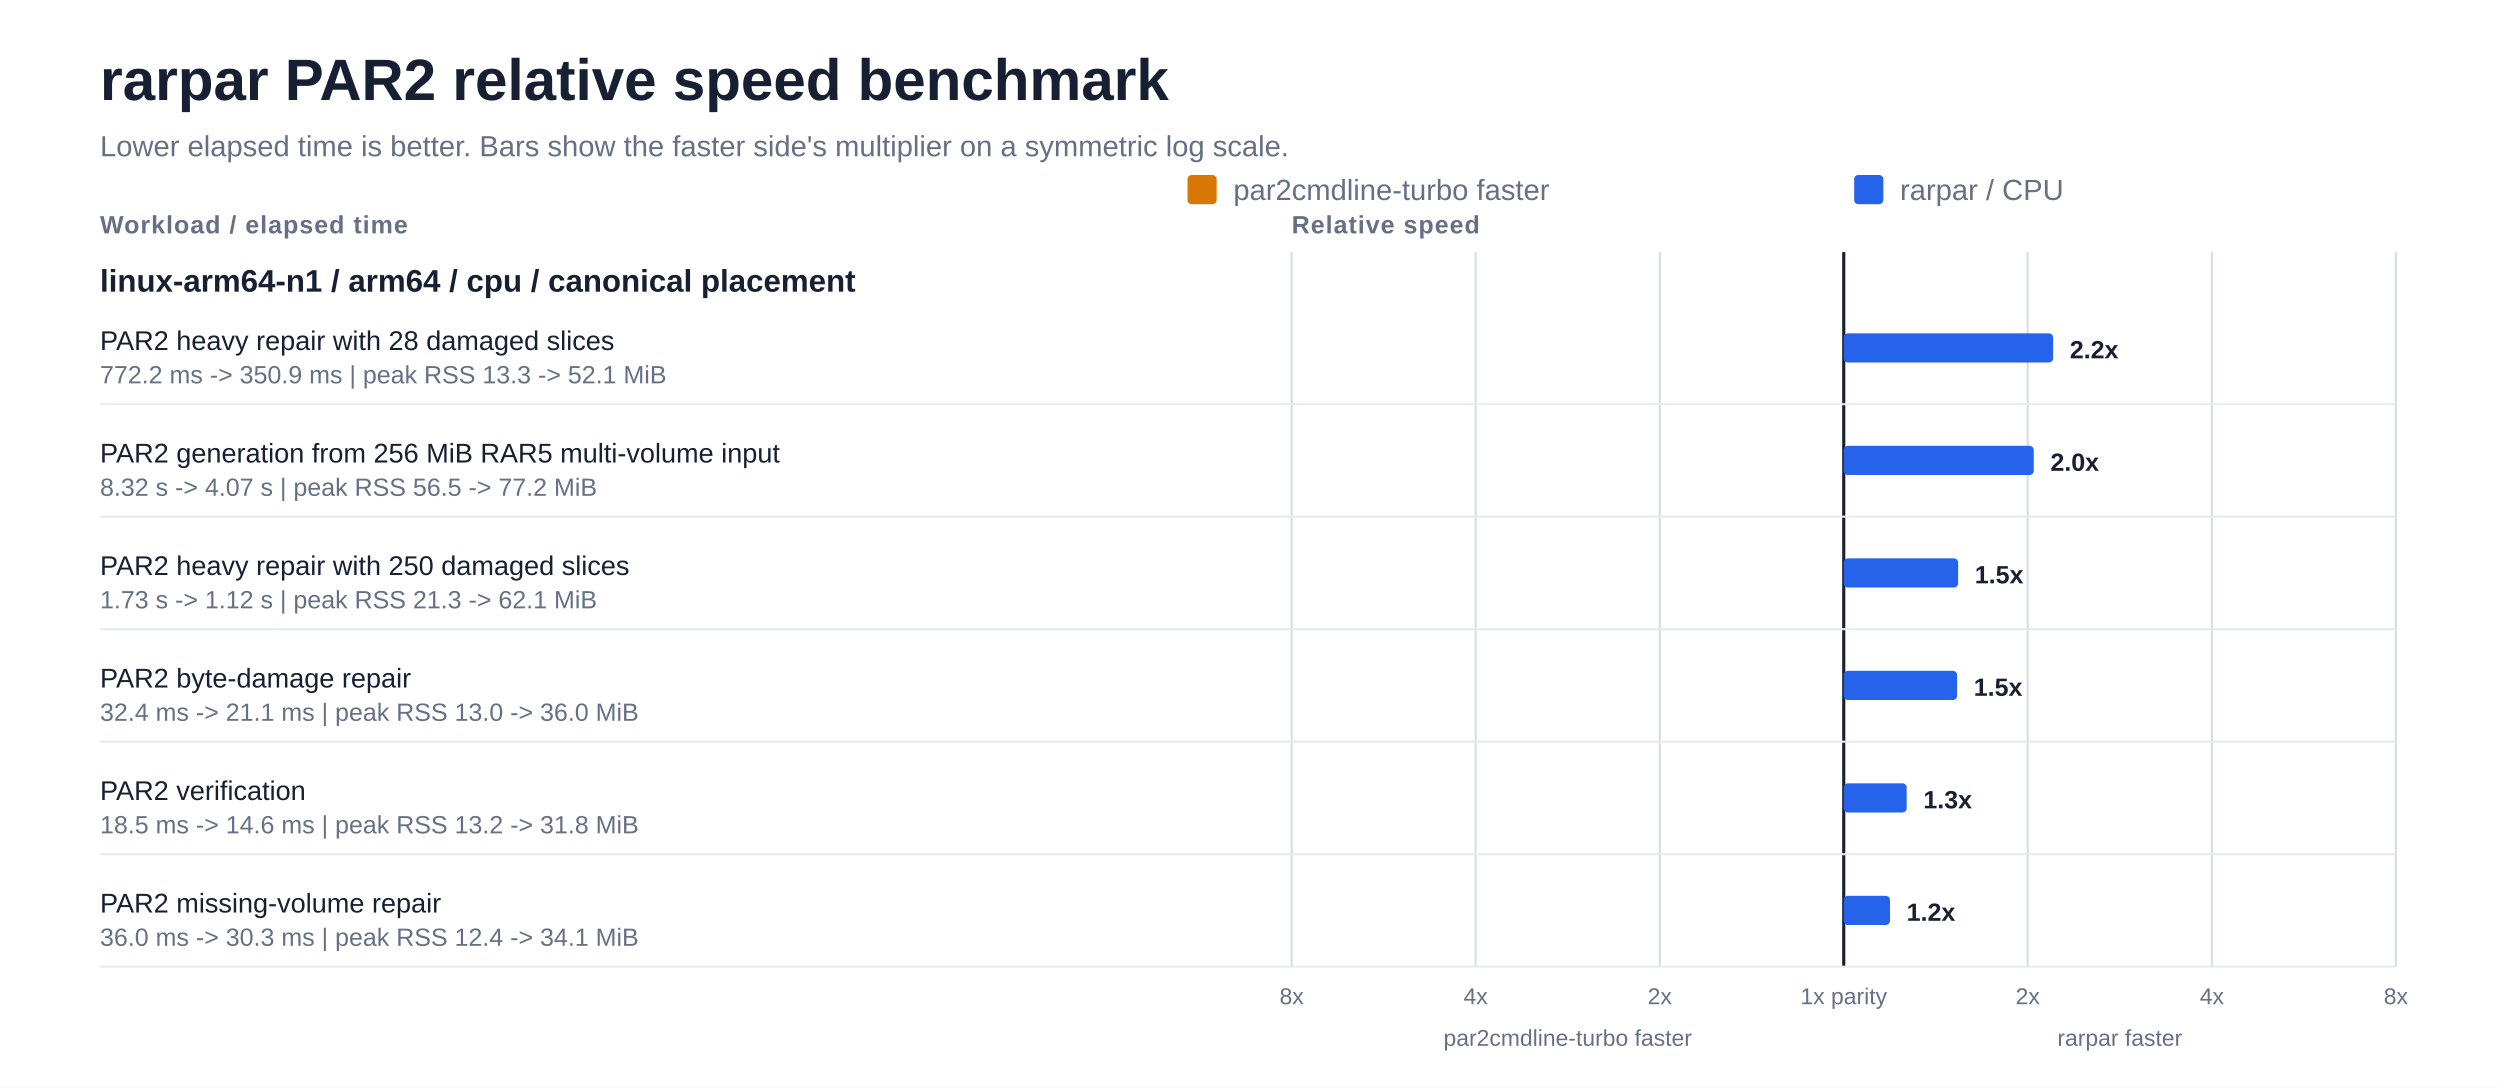
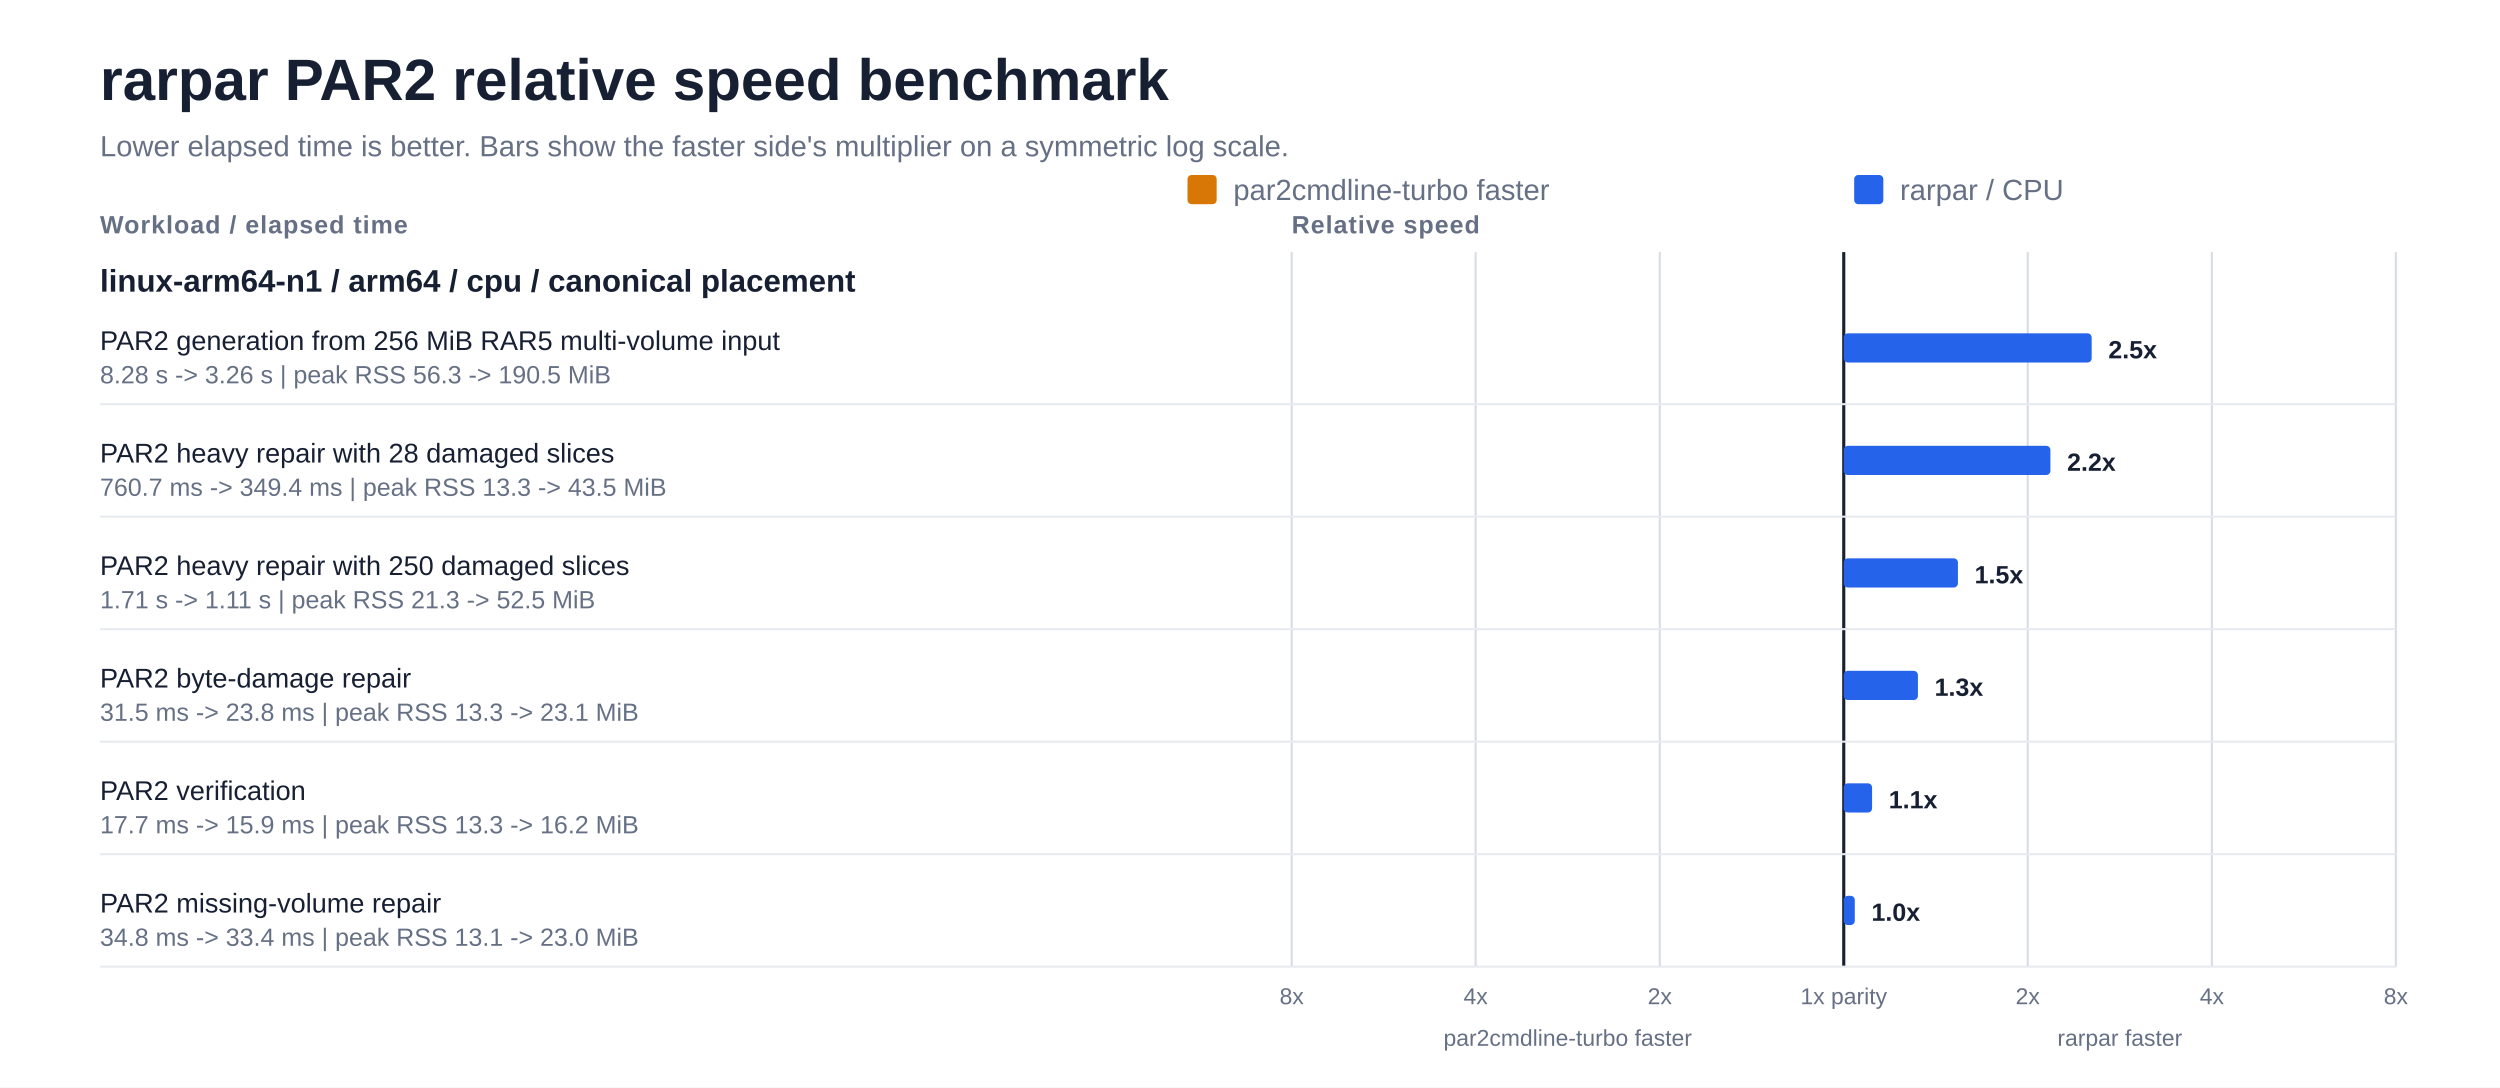
<svg xmlns="http://www.w3.org/2000/svg" width="1200" height="522" viewBox="0 0 1200 522" role="img" aria-labelledby="title desc">
  <style>
    .bg { fill: #ffffff; } text { font-family: Arial, sans-serif; fill: #172033; }
    .title { font-size: 28px; font-weight: 600; } .subtitle { font-size: 14px; fill: #667085; }
    .column { font-size: 12px; font-weight: 600; fill: #667085; letter-spacing: .04em; text-transform: uppercase; }
    .machine { font-size: 15px; font-weight: 600; } .workload { font-size: 13px; font-weight: 500; }
    .timing { font-size: 12px; fill: #667085; } .tick { font-size: 11px; fill: #667085; } .ratio { font-size: 12px; font-weight: 600; }
    .grid { stroke: #d7dce5; stroke-width: 1; } .parity { stroke: #172033; stroke-width: 1.5; } .rule { stroke: #e7eaf0; stroke-width: 1; }
    .cpu { fill: #2563eb; } .gpu { fill: #7c3aed; } .slower { fill: #d97706; }
    @media (prefers-color-scheme: dark) { .bg { fill: #0d1117; } text { fill: #e6edf3; } .subtitle, .column, .timing, .tick { fill: #9ca7b5; } .grid { stroke: #30363d; } .parity { stroke: #e6edf3; } .rule { stroke: #21262d; } .cpu { fill: #58a6ff; } .gpu { fill: #bc8cff; } .slower { fill: #f2a65a; } }
  </style>
  <rect class="bg" width="1200" height="522" />
  <text class="title" x="48" y="48">rarpar PAR2 relative speed benchmark</text>
  <text class="subtitle" x="48" y="75">Lower elapsed time is better. Bars show the faster side's multiplier on a symmetric log scale.</text>
  <g aria-label="Legend">
    <rect class="slower" x="570" y="84" width="14" height="14" rx="2" />
    <text class="subtitle" x="592" y="96">par2cmdline-turbo faster</text>
    <rect class="cpu" x="890" y="84" width="14" height="14" rx="2" />
    <text class="subtitle" x="912" y="96">rarpar / CPU</text>
  </g>
  <text class="column" x="48" y="112">Workload / elapsed time</text>
  <text class="column" x="620" y="112">Relative speed</text>
  <g aria-label="Relative speed axis">
    <line class="grid" x1="620.0" y1="121" x2="620.0" y2="464" />
    <text class="tick" x="620.0" y="482" text-anchor="middle">8x</text>
    <line class="grid" x1="708.3" y1="121" x2="708.3" y2="464" />
    <text class="tick" x="708.3" y="482" text-anchor="middle">4x</text>
    <line class="grid" x1="796.7" y1="121" x2="796.7" y2="464" />
    <text class="tick" x="796.7" y="482" text-anchor="middle">2x</text>
    <line class="parity" x1="885.0" y1="121" x2="885.0" y2="464" />
    <text class="tick" x="885.0" y="482" text-anchor="middle">1x parity</text>
    <line class="grid" x1="973.3" y1="121" x2="973.3" y2="464" />
    <text class="tick" x="973.3" y="482" text-anchor="middle">2x</text>
    <line class="grid" x1="1061.7" y1="121" x2="1061.7" y2="464" />
    <text class="tick" x="1061.7" y="482" text-anchor="middle">4x</text>
    <line class="grid" x1="1150.0" y1="121" x2="1150.0" y2="464" />
    <text class="tick" x="1150.0" y="482" text-anchor="middle">8x</text>
    <text class="tick" x="752.5" y="502" text-anchor="middle">par2cmdline-turbo faster</text>
    <text class="tick" x="1017.5" y="502" text-anchor="middle">rarpar faster</text>
  </g>
  <g aria-label="PAR2 benchmarks">
    <text class="machine" x="48" y="140">linux-arm64-n1 / arm64 / cpu / canonical placement</text>
-     <text class="workload" x="48" y="168">PAR2 heavy repair with 28 damaged slices</text>
-     <text class="timing" x="48" y="184">772.2 ms -&gt; 350.9 ms  |  peak RSS 13.3 -&gt; 52.1 MiB</text>
-     <rect class="cpu" x="885.0" y="160" width="100.5" height="14" rx="2" />
-     <text class="ratio" x="993.5" y="172">2.2x</text>
+     <text class="workload" x="48" y="168">PAR2 generation from 256 MiB RAR5 multi-volume input</text>
+     <text class="timing" x="48" y="184">8.28 s -&gt; 3.26 s  |  peak RSS 56.3 -&gt; 190.5 MiB</text>
+     <rect class="cpu" x="885.0" y="160" width="119.0" height="14" rx="2" />
+     <text class="ratio" x="1012.0" y="172">2.5x</text>
    <line class="rule" x1="48" y1="194" x2="1150" y2="194" />
-     <text class="workload" x="48" y="222">PAR2 generation from 256 MiB RAR5 multi-volume input</text>
-     <text class="timing" x="48" y="238">8.32 s -&gt; 4.07 s  |  peak RSS 56.5 -&gt; 77.2 MiB</text>
-     <rect class="cpu" x="885.0" y="214" width="91.2" height="14" rx="2" />
-     <text class="ratio" x="984.2" y="226">2.0x</text>
+     <text class="workload" x="48" y="222">PAR2 heavy repair with 28 damaged slices</text>
+     <text class="timing" x="48" y="238">760.7 ms -&gt; 349.4 ms  |  peak RSS 13.3 -&gt; 43.5 MiB</text>
+     <rect class="cpu" x="885.0" y="214" width="99.2" height="14" rx="2" />
+     <text class="ratio" x="992.2" y="226">2.2x</text>
    <line class="rule" x1="48" y1="248" x2="1150" y2="248" />
    <text class="workload" x="48" y="276">PAR2 heavy repair with 250 damaged slices</text>
-     <text class="timing" x="48" y="292">1.73 s -&gt; 1.12 s  |  peak RSS 21.3 -&gt; 62.1 MiB</text>
-     <rect class="cpu" x="885.0" y="268" width="54.9" height="14" rx="2" />
-     <text class="ratio" x="947.9" y="280">1.5x</text>
+     <text class="timing" x="48" y="292">1.71 s -&gt; 1.11 s  |  peak RSS 21.3 -&gt; 52.5 MiB</text>
+     <rect class="cpu" x="885.0" y="268" width="54.8" height="14" rx="2" />
+     <text class="ratio" x="947.8" y="280">1.5x</text>
    <line class="rule" x1="48" y1="302" x2="1150" y2="302" />
    <text class="workload" x="48" y="330">PAR2 byte-damage repair</text>
-     <text class="timing" x="48" y="346">32.4 ms -&gt; 21.1 ms  |  peak RSS 13.0 -&gt; 36.0 MiB</text>
-     <rect class="cpu" x="885.0" y="322" width="54.4" height="14" rx="2" />
-     <text class="ratio" x="947.4" y="334">1.5x</text>
+     <text class="timing" x="48" y="346">31.5 ms -&gt; 23.8 ms  |  peak RSS 13.3 -&gt; 23.1 MiB</text>
+     <rect class="cpu" x="885.0" y="322" width="35.6" height="14" rx="2" />
+     <text class="ratio" x="928.6" y="334">1.3x</text>
    <line class="rule" x1="48" y1="356" x2="1150" y2="356" />
    <text class="workload" x="48" y="384">PAR2 verification</text>
-     <text class="timing" x="48" y="400">18.5 ms -&gt; 14.6 ms  |  peak RSS 13.2 -&gt; 31.8 MiB</text>
-     <rect class="cpu" x="885.0" y="376" width="30.2" height="14" rx="2" />
-     <text class="ratio" x="923.2" y="388">1.3x</text>
+     <text class="timing" x="48" y="400">17.7 ms -&gt; 15.9 ms  |  peak RSS 13.3 -&gt; 16.2 MiB</text>
+     <rect class="cpu" x="885.0" y="376" width="13.6" height="14" rx="2" />
+     <text class="ratio" x="906.6" y="388">1.1x</text>
    <line class="rule" x1="48" y1="410" x2="1150" y2="410" />
    <text class="workload" x="48" y="438">PAR2 missing-volume repair</text>
-     <text class="timing" x="48" y="454">36.0 ms -&gt; 30.3 ms  |  peak RSS 12.4 -&gt; 34.1 MiB</text>
-     <rect class="cpu" x="885.0" y="430" width="22.2" height="14" rx="2" />
-     <text class="ratio" x="915.2" y="442">1.2x</text>
+     <text class="timing" x="48" y="454">34.8 ms -&gt; 33.4 ms  |  peak RSS 13.1 -&gt; 23.0 MiB</text>
+     <rect class="cpu" x="885.0" y="430" width="5.3" height="14" rx="2" />
+     <text class="ratio" x="898.3" y="442">1.0x</text>
    <line class="rule" x1="48" y1="464" x2="1150" y2="464" />
  </g>
</svg>
